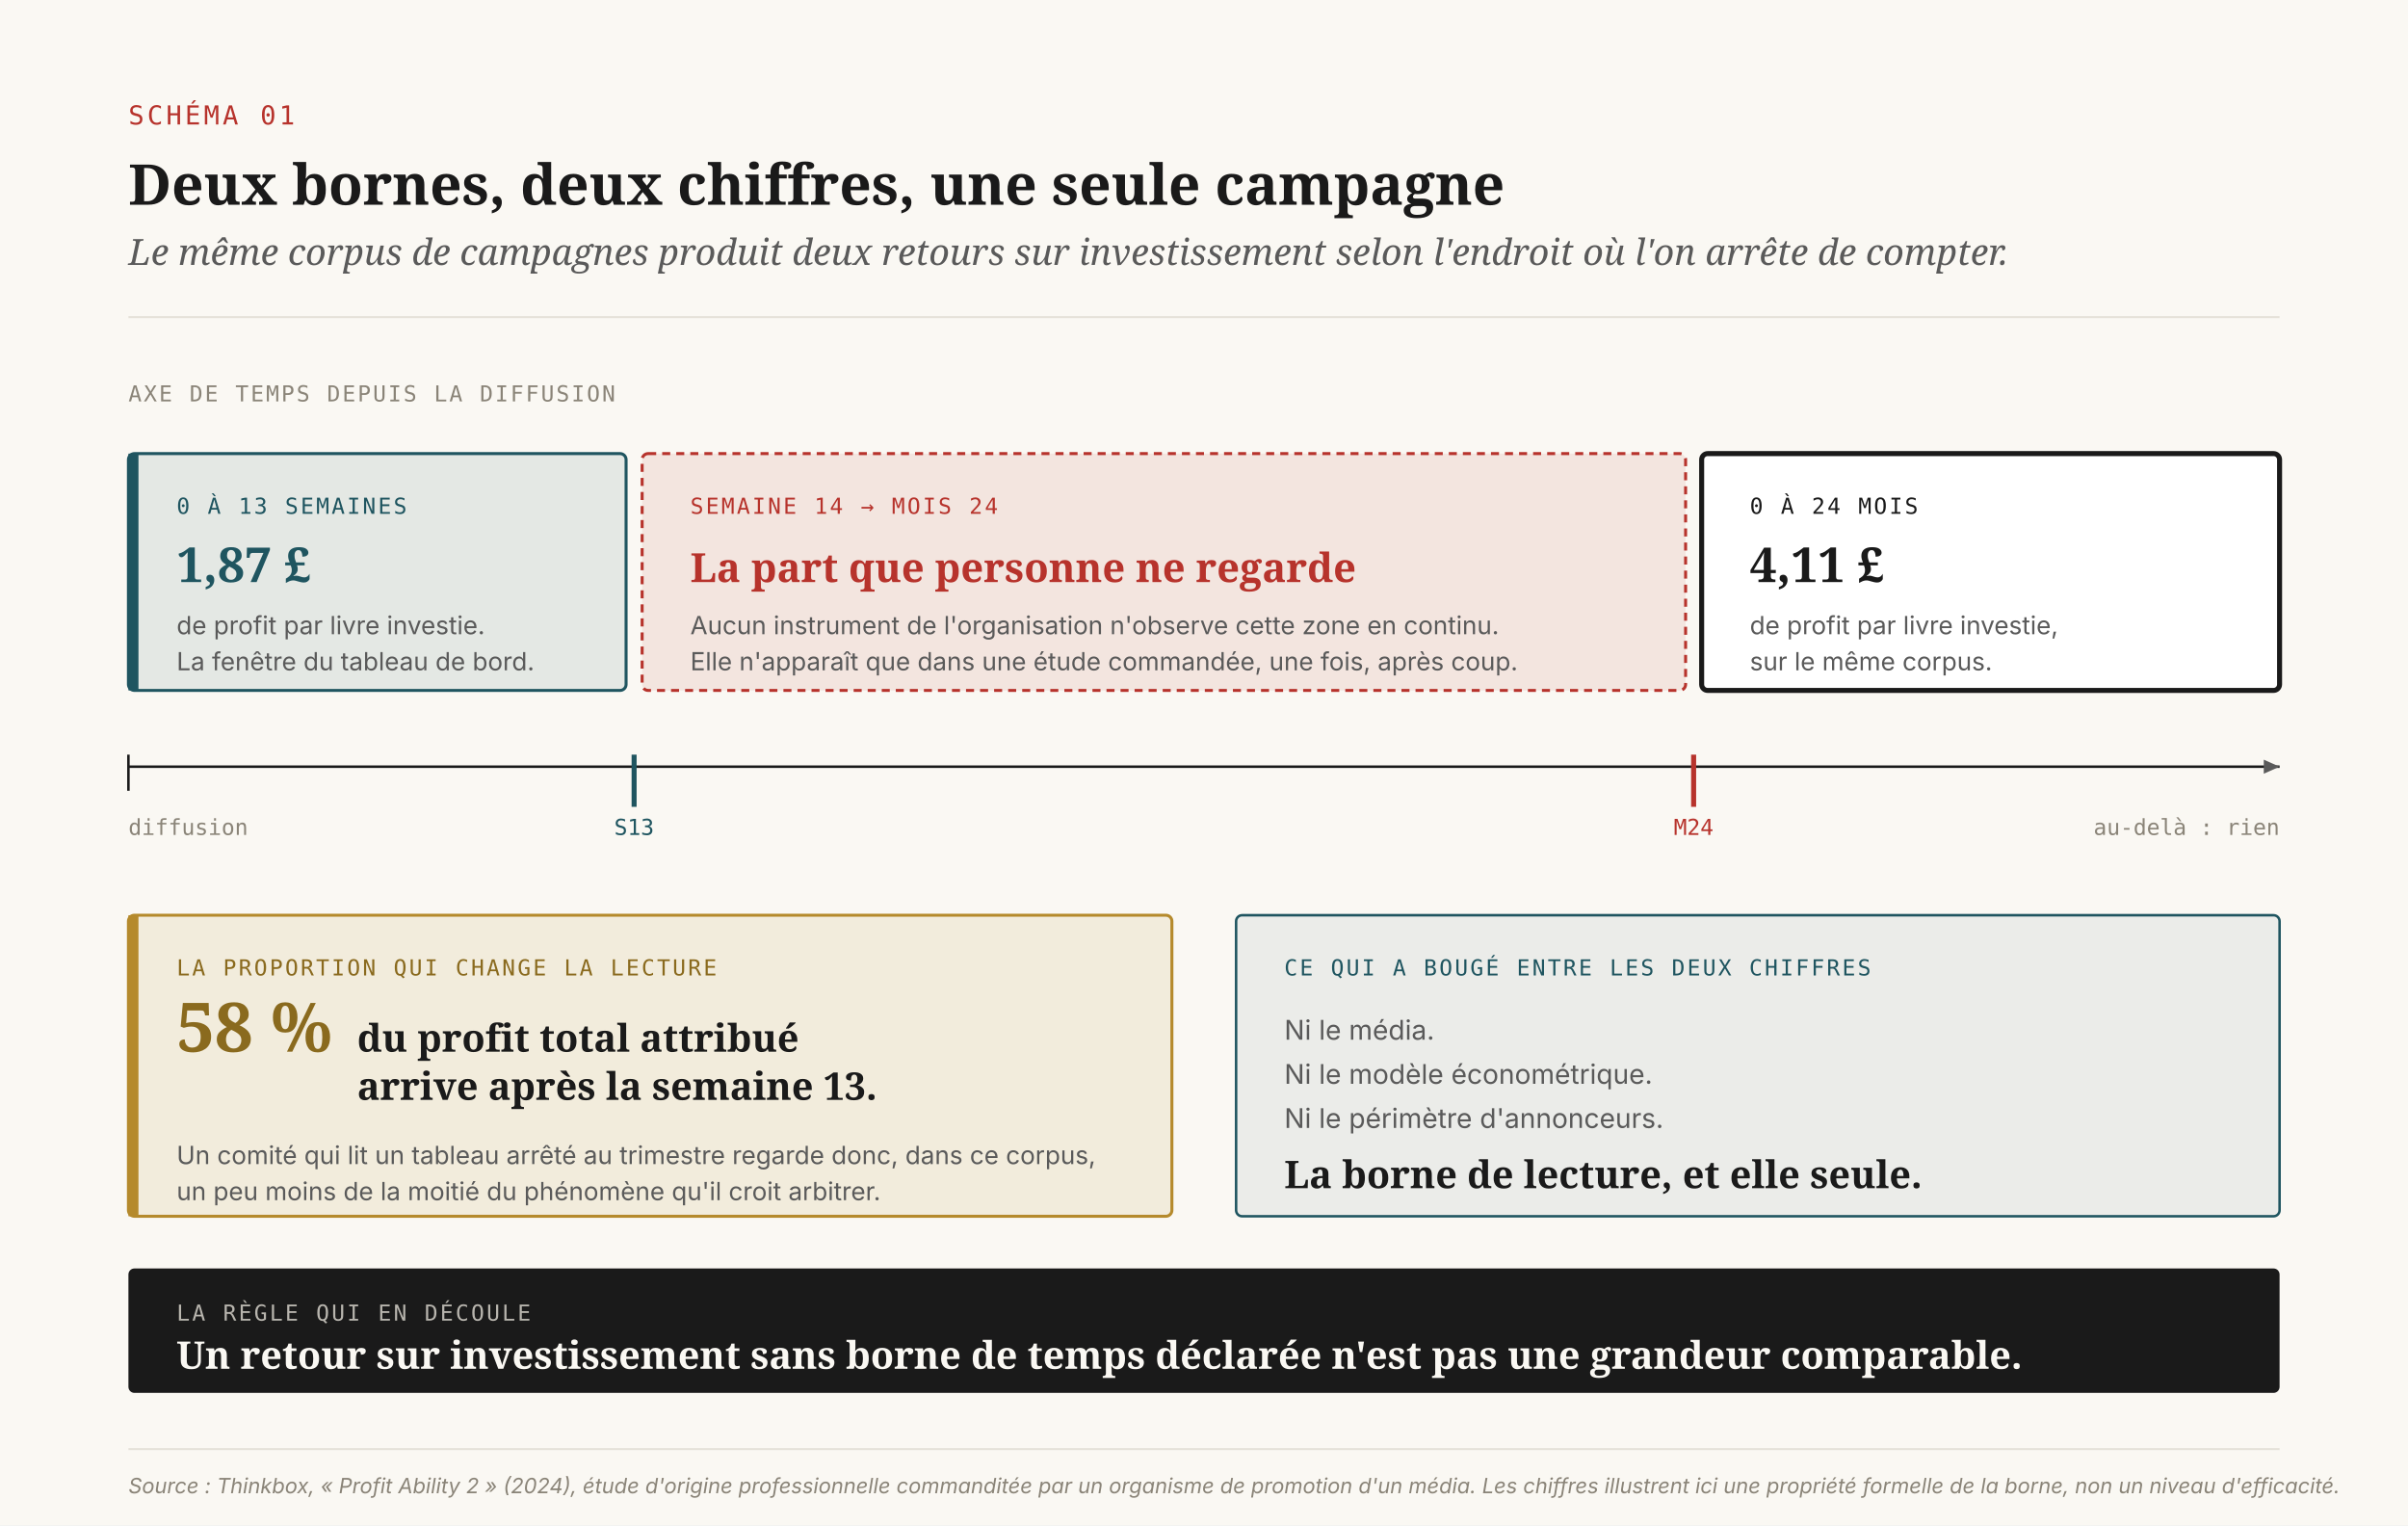
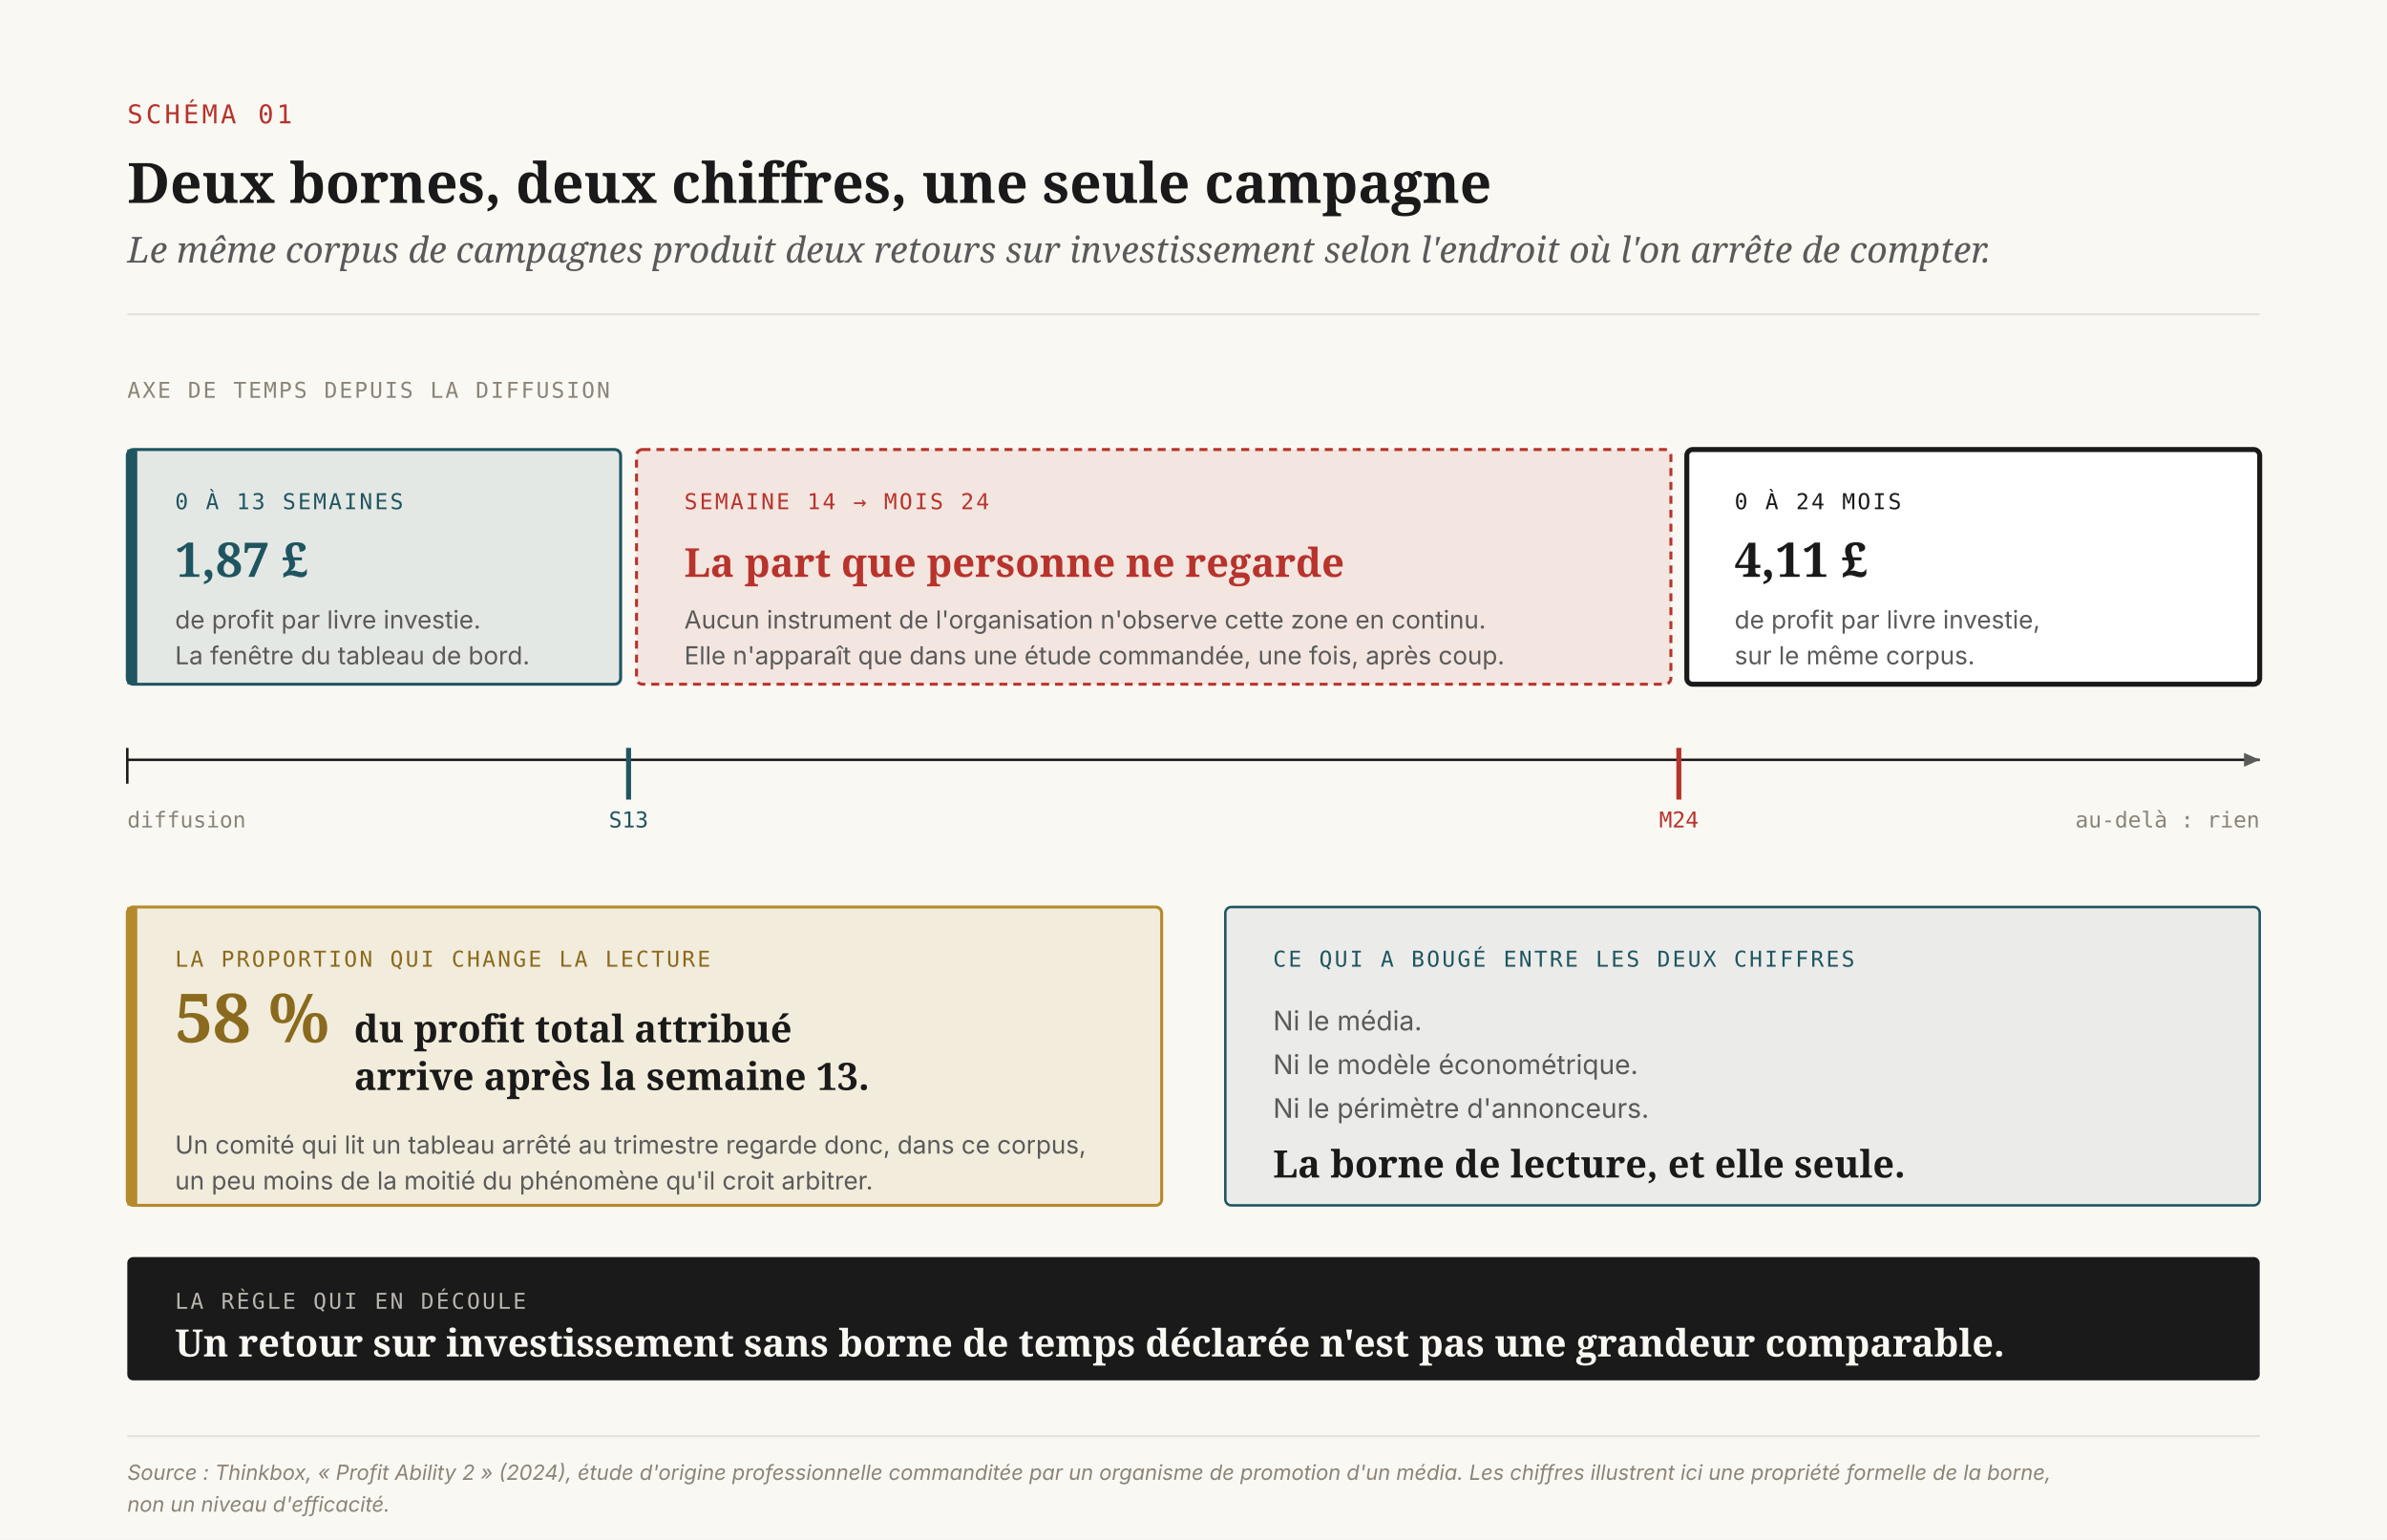
- <svg xmlns="http://www.w3.org/2000/svg" viewBox="0 0 1200 760" role="img" aria-label="Une même campagne, deux bornes de lecture, deux chiffres de retour sur investissement : 1,87 livre à treize semaines, 4,11 livres à vingt-quatre mois">
+ <svg xmlns="http://www.w3.org/2000/svg" viewBox="0 0 1200 774" role="img" aria-label="Une même campagne, deux bornes de lecture, deux chiffres de retour sur investissement : 1,87 livre à treize semaines, 4,11 livres à vingt-quatre mois">
  <style>
    .display { font-family: 'Fraunces', 'Spectral', Georgia, serif; }
    .body    { font-family: 'Inter', 'Helvetica Neue', system-ui, sans-serif; }
    .mono    { font-family: 'JetBrains Mono', 'IBM Plex Mono', monospace; }
    .interactive { cursor: pointer; }
  </style>
  <defs>
    <marker id="arr01" viewBox="0 0 10 10" refX="9" refY="5" markerWidth="7" markerHeight="7" orient="auto-start-reverse">
      <path d="M 0 1 L 9 5 L 0 9 z" fill="#5A5A5A" />
    </marker>
  </defs>
-   <rect width="1200" height="760" fill="#FAF8F3" />
+   <rect width="1200" height="774" fill="#FAF8F3" />
  <text x="64" y="62" class="mono" font-size="13" letter-spacing="0.12em" fill="#B7332C">SCHÉMA 01</text>
  <text x="64" y="102" class="display" font-size="28" font-weight="600" fill="#1A1A1A">Deux bornes, deux chiffres, une seule campagne</text>
  <text x="64" y="132" class="display" font-size="18" font-style="italic" fill="#5A5A5A">Le même corpus de campagnes produit deux retours sur investissement selon l'endroit où l'on arrête de compter.</text>
  <line x1="64" y1="158" x2="1136" y2="158" stroke="#E5E1D8" stroke-width="1" />
  <text x="64" y="200" class="mono" font-size="11" letter-spacing="0.09em" fill="#8A8478">AXE DE TEMPS DEPUIS LA DIFFUSION</text>
  <g class="interactive" data-card="borne-courte" tabindex="0" role="button" aria-label="La borne courte, treize semaines — cliquez pour les détails">
    <rect x="64" y="226" width="248" height="118" rx="3" fill="#1F5560" fill-opacity="0.10" stroke="#1F5560" stroke-width="1.5" />
    <rect x="64" y="226" width="5" height="118" fill="#1F5560" />
    <text x="88" y="256" class="mono" font-size="11" letter-spacing="0.1em" fill="#1F5560">0 À 13 SEMAINES</text>
    <text x="88" y="290" class="display" font-size="24" font-weight="600" fill="#1F5560">1,87 £</text>
    <text x="88" y="316" class="body" font-size="12.5" fill="#5A5A5A">de profit par livre investie.</text>
    <text x="88" y="334" class="body" font-size="12.5" fill="#5A5A5A">La fenêtre du tableau de bord.</text>
  </g>
  <g class="interactive" data-card="zone-soutenue" tabindex="0" role="button" aria-label="La zone soutenue, de la quatorzième semaine au vingt-quatrième mois — cliquez pour les détails">
    <rect x="320" y="226" width="520" height="118" rx="3" fill="#B7332C" fill-opacity="0.10" stroke="#B7332C" stroke-width="1.5" stroke-dasharray="4 3" />
    <text x="344" y="256" class="mono" font-size="11" letter-spacing="0.1em" fill="#B7332C">SEMAINE 14 → MOIS 24</text>
    <text x="344" y="290" class="display" font-size="20" font-weight="600" fill="#B7332C">La part que personne ne regarde</text>
    <text x="344" y="316" class="body" font-size="12.5" fill="#5A5A5A">Aucun instrument de l'organisation n'observe cette zone en continu.</text>
    <text x="344" y="334" class="body" font-size="12.5" fill="#5A5A5A">Elle n'apparaît que dans une étude commandée, une fois, après coup.</text>
  </g>
  <rect x="848" y="226" width="288" height="118" rx="3" fill="#FFFFFF" stroke="#1A1A1A" stroke-width="2.5" />
  <text x="872" y="256" class="mono" font-size="11" letter-spacing="0.1em" fill="#1A1A1A">0 À 24 MOIS</text>
  <text x="872" y="290" class="display" font-size="24" font-weight="600" fill="#1A1A1A">4,11 £</text>
  <text x="872" y="316" class="body" font-size="12.5" fill="#5A5A5A">de profit par livre investie,</text>
  <text x="872" y="334" class="body" font-size="12.5" fill="#5A5A5A">sur le même corpus.</text>
  <line x1="64" y1="382" x2="1136" y2="382" stroke="#1A1A1A" stroke-width="1.25" marker-end="url(#arr01)" />
  <line x1="64" y1="376" x2="64" y2="394" stroke="#1A1A1A" stroke-width="1.25" />
  <line x1="316" y1="376" x2="316" y2="402" stroke="#1F5560" stroke-width="2.5" />
  <line x1="844" y1="376" x2="844" y2="402" stroke="#B7332C" stroke-width="2.5" />
  <text x="64" y="416" class="mono" font-size="11" fill="#8A8478">diffusion</text>
  <text x="316" y="416" class="mono" font-size="11" fill="#1F5560" text-anchor="middle">S13</text>
  <text x="844" y="416" class="mono" font-size="11" fill="#B7332C" text-anchor="middle">M24</text>
  <text x="1136" y="416" class="mono" font-size="11" fill="#8A8478" text-anchor="end">au-delà : rien</text>
  <g class="interactive" data-card="part-apres-13-semaines" tabindex="0" role="button" aria-label="La part du profit produite après la treizième semaine — cliquez pour les détails">
    <rect x="64" y="456" width="520" height="150" rx="3" fill="#B58A2C" fill-opacity="0.11" stroke="#B58A2C" stroke-width="1.5" />
    <rect x="64" y="456" width="5" height="150" fill="#B58A2C" />
    <text x="88" y="486" class="mono" font-size="11" letter-spacing="0.1em" fill="#8A6A1E">LA PROPORTION QUI CHANGE LA LECTURE</text>
    <text x="88" y="524" class="display" font-size="34" font-weight="600" fill="#8A6A1E">58 %</text>
    <text x="178" y="524" class="display" font-size="19" font-weight="600" fill="#1A1A1A">du profit total attribué</text>
    <text x="178" y="548" class="display" font-size="19" font-weight="600" fill="#1A1A1A">arrive après la semaine 13.</text>
    <text x="88" y="580" class="body" font-size="12.5" fill="#5A5A5A">Un comité qui lit un tableau arrêté au trimestre regarde donc, dans ce corpus,</text>
    <text x="88" y="598" class="body" font-size="12.5" fill="#5A5A5A">un peu moins de la moitié du phénomène qu'il croit arbitrer.</text>
  </g>
  <g class="interactive" data-card="ce-qui-a-bouge" tabindex="0" role="button" aria-label="La seule variable qui a changé entre les deux chiffres — cliquez pour les détails">
    <rect x="616" y="456" width="520" height="150" rx="3" fill="#1F5560" fill-opacity="0.07" stroke="#1F5560" stroke-width="1.25" />
    <text x="640" y="486" class="mono" font-size="11" letter-spacing="0.1em" fill="#1F5560">CE QUI A BOUGÉ ENTRE LES DEUX CHIFFRES</text>
    <text x="640" y="518" class="body" font-size="13.5" fill="#5A5A5A">Ni le média.</text>
    <text x="640" y="540" class="body" font-size="13.5" fill="#5A5A5A">Ni le modèle économétrique.</text>
    <text x="640" y="562" class="body" font-size="13.5" fill="#5A5A5A">Ni le périmètre d'annonceurs.</text>
    <text x="640" y="592" class="display" font-size="19" font-weight="600" fill="#1A1A1A">La borne de lecture, et elle seule.</text>
  </g>
  <rect x="64" y="632" width="1072" height="62" rx="3" fill="#1A1A1A" />
  <text x="88" y="658" class="mono" font-size="11" letter-spacing="0.1em" fill="#B8B5AE">LA RÈGLE QUI EN DÉCOULE</text>
  <text x="88" y="682" class="display" font-size="19" font-weight="600" fill="#FAF8F3">Un retour sur investissement sans borne de temps déclarée n'est pas une grandeur comparable.</text>
  <line x1="64" y1="722" x2="1136" y2="722" stroke="#E5E1D8" stroke-width="1" />
-   <text x="64" y="744" class="body" font-size="10.5" font-style="italic" fill="#8A8478">Source : Thinkbox, « Profit Ability 2 » (2024), étude d'origine professionnelle commanditée par un organisme de promotion d'un média. Les chiffres illustrent ici une propriété formelle de la borne, non un niveau d'efficacité.</text>
+   <text x="64" y="744" class="body" font-size="10.5" font-style="italic" fill="#8A8478">Source : Thinkbox, « Profit Ability 2 » (2024), étude d'origine professionnelle commanditée par un organisme de promotion d'un média. Les chiffres illustrent ici une propriété formelle de la borne,</text>
+   <text x="64" y="760" class="body" font-size="10.5" font-style="italic" fill="#8A8478">non un niveau d'efficacité.</text>
</svg>
